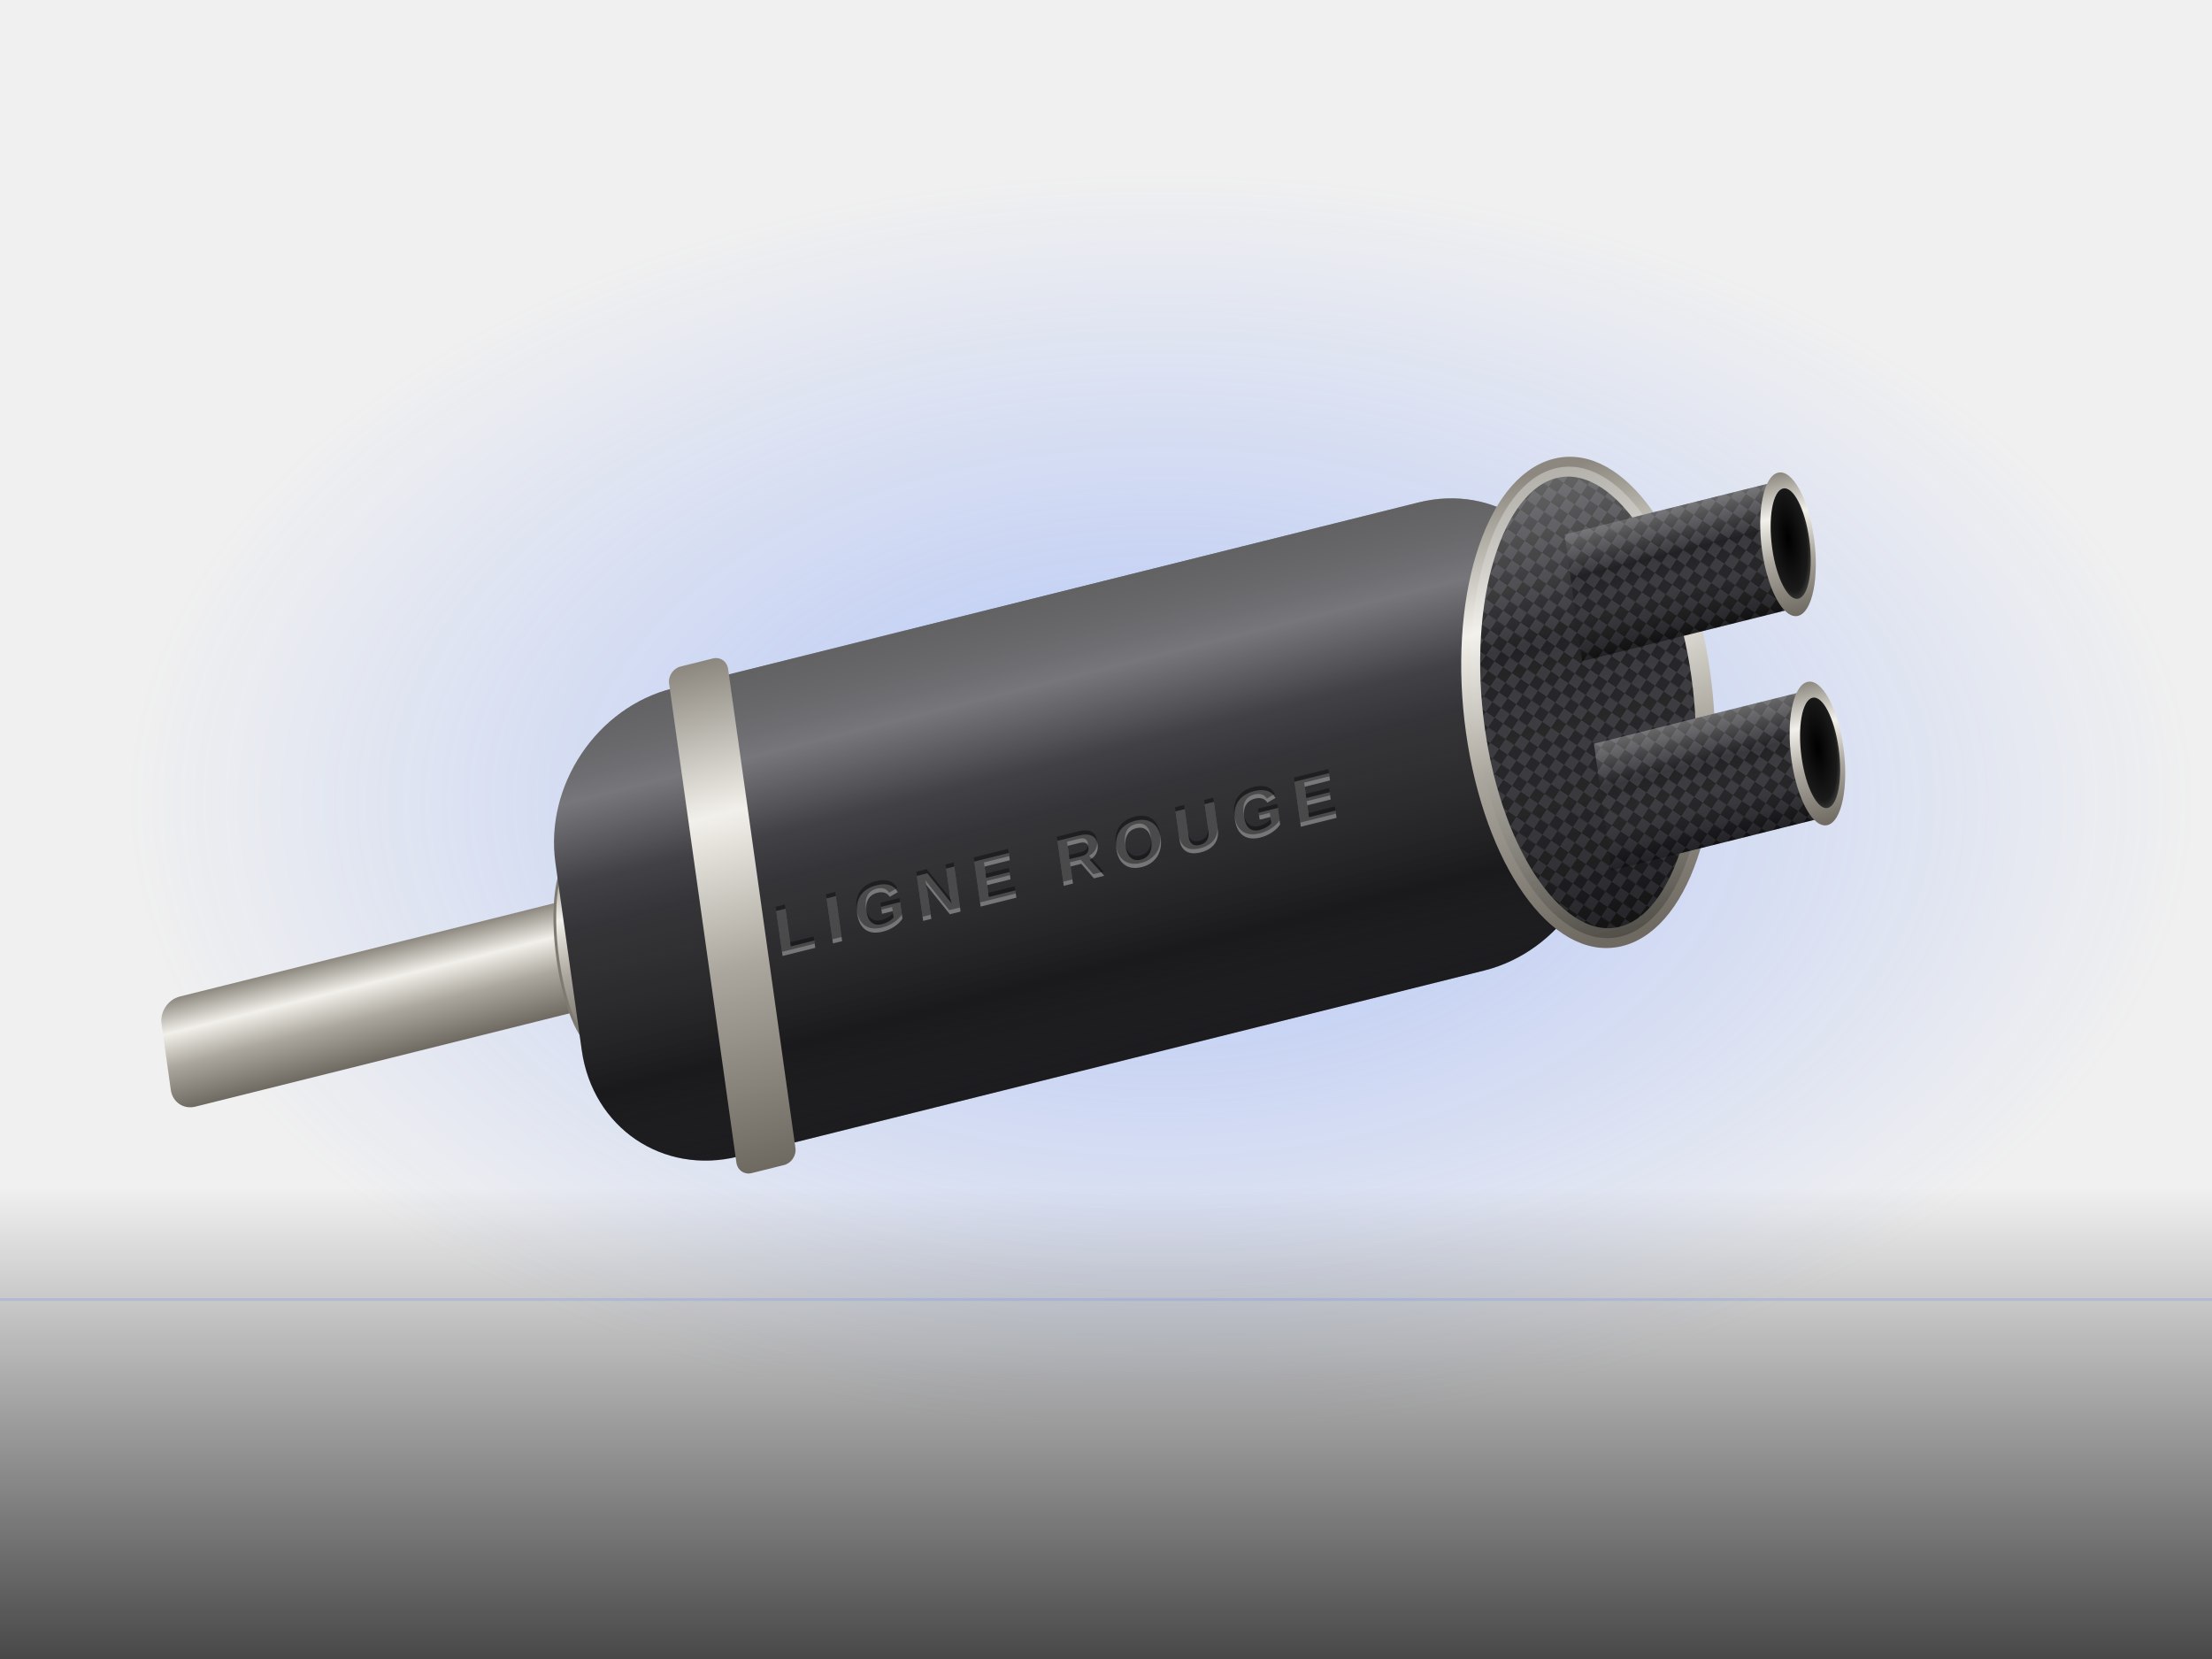
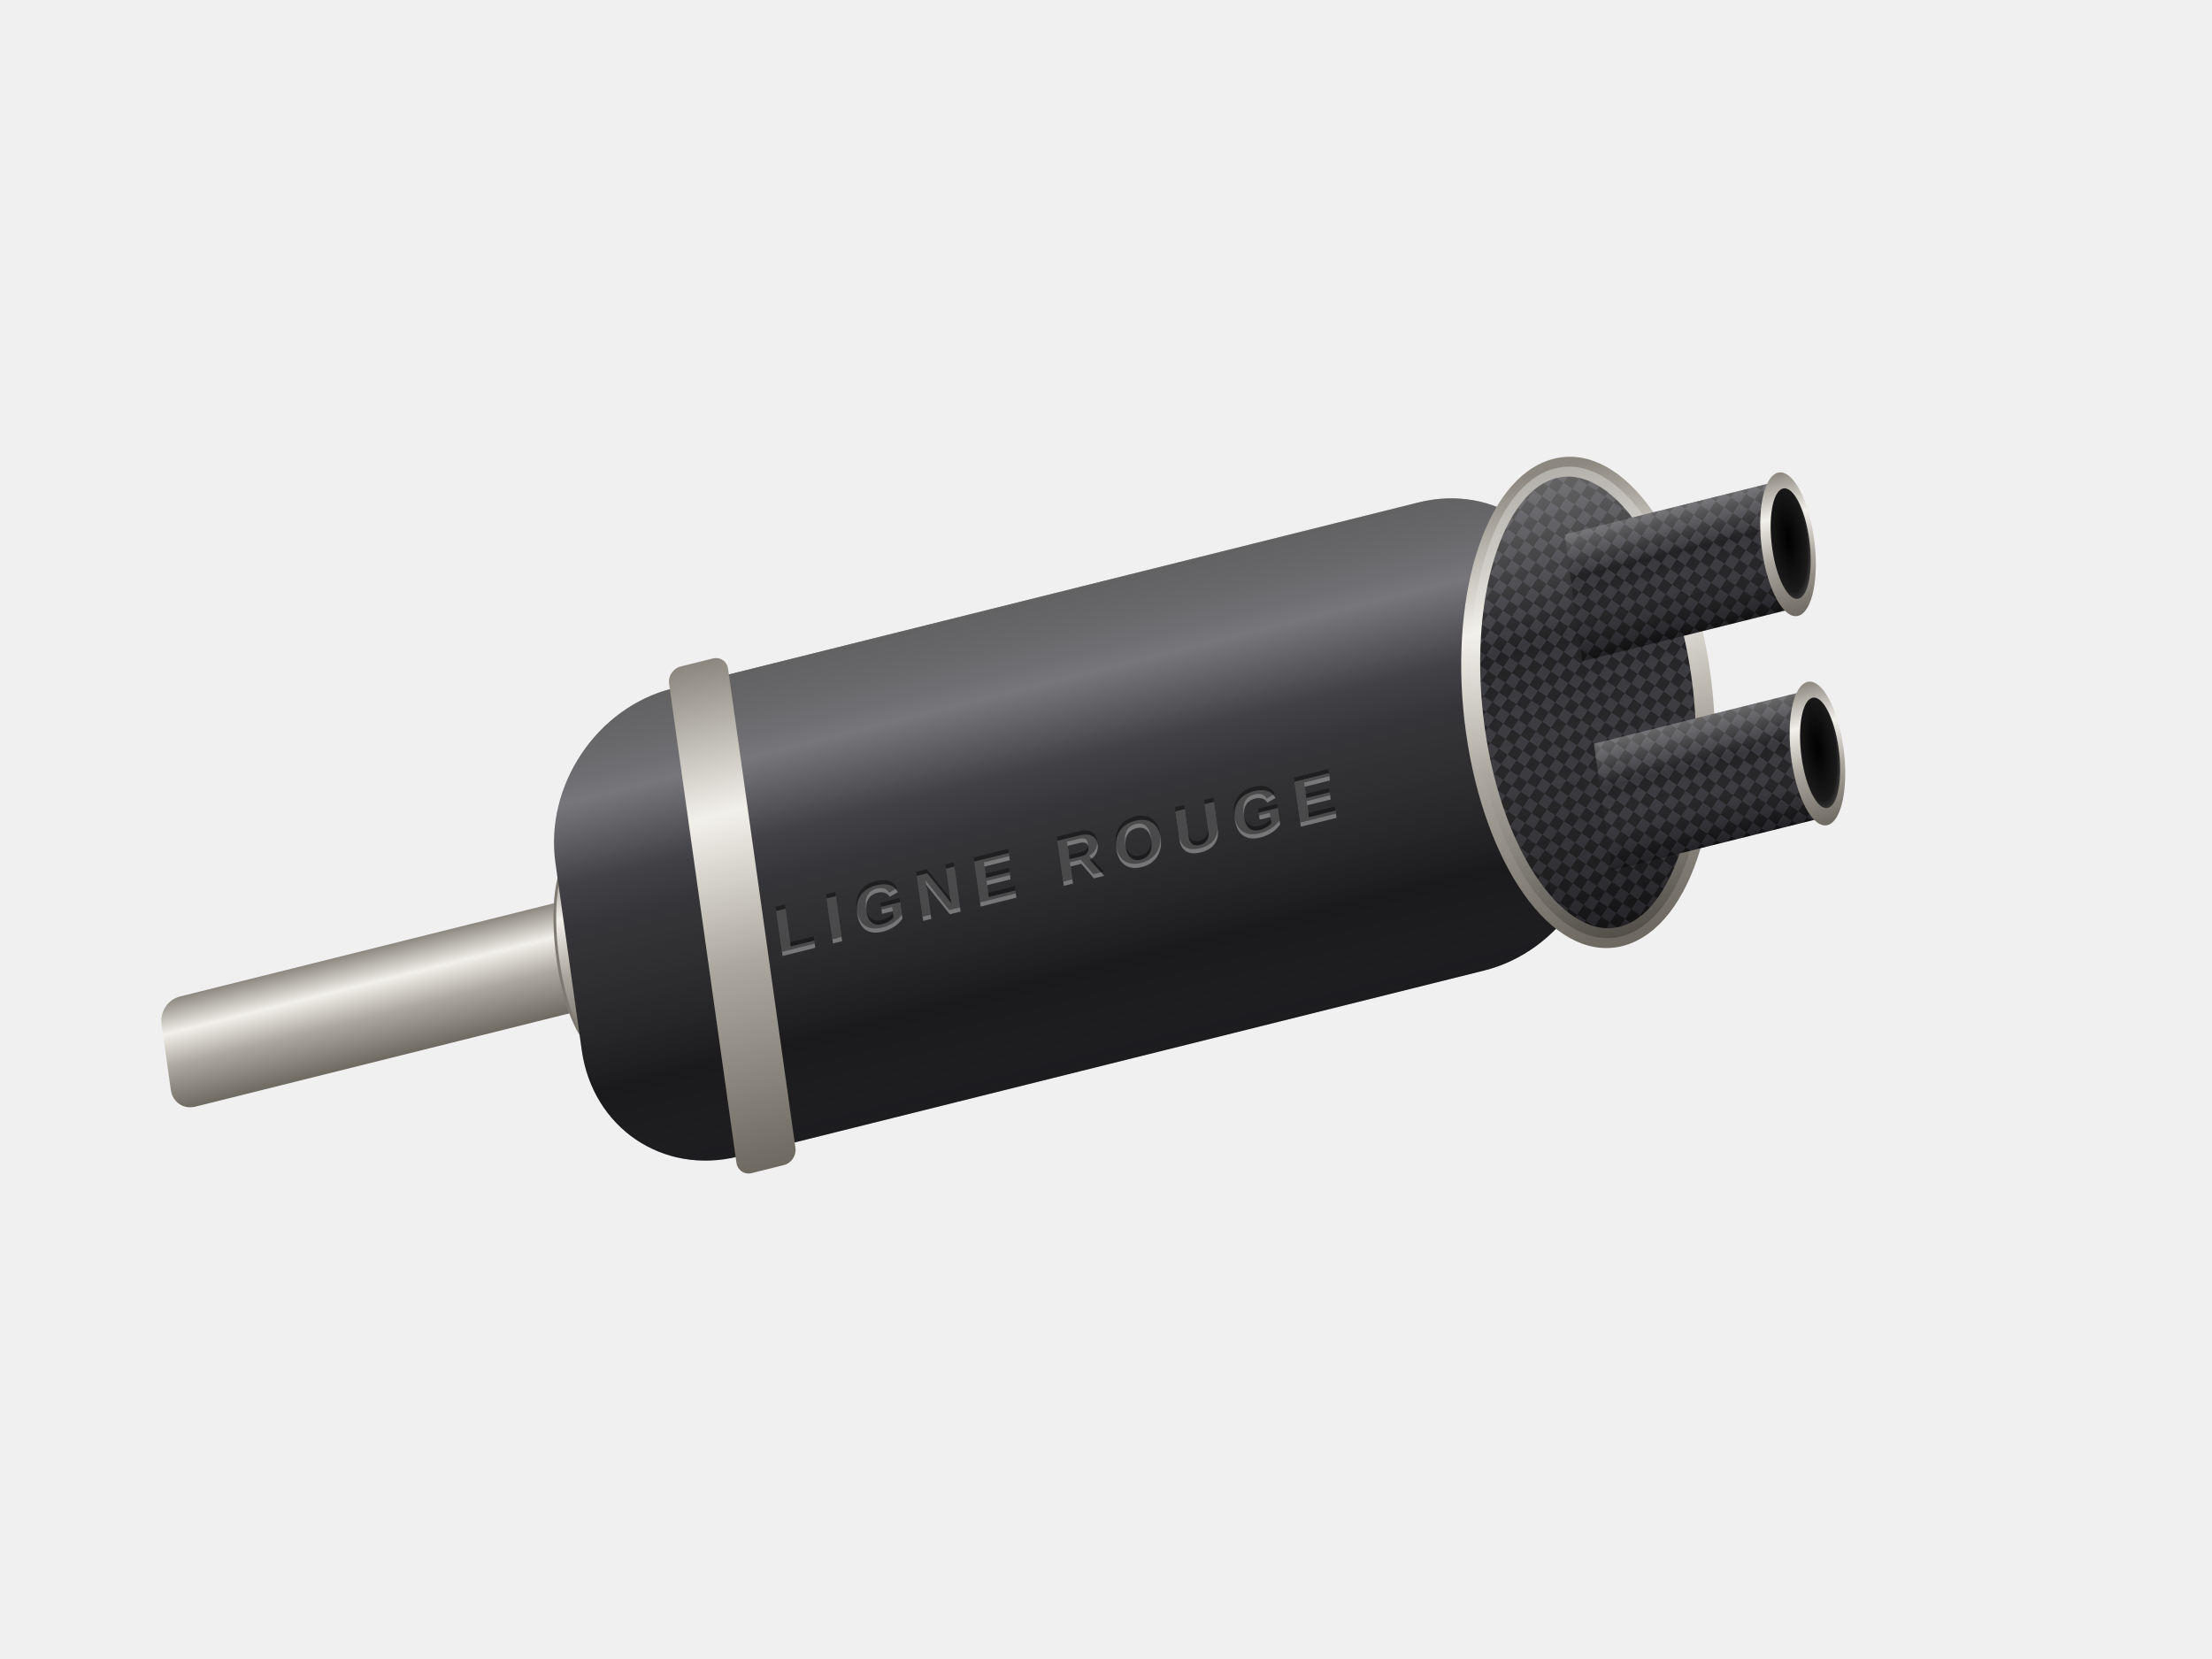
<svg xmlns="http://www.w3.org/2000/svg" viewBox="0 0 800 600" width="800" height="600">
  <defs>
    <radialGradient id="bg" cx="50%" cy="40%" r="80%">
      <stop offset="0" stop-color="#1E1E22" />
      <stop offset="1" stop-color="#070708" />
    </radialGradient>
    <radialGradient id="glow" cx="50%" cy="50%" r="50%">
      <stop offset="0" stop-color="#4A7BFF" stop-opacity="0.38" />
      <stop offset="1" stop-color="#4A7BFF" stop-opacity="0" />
    </radialGradient>
    <linearGradient id="floor" x1="0" y1="0" x2="0" y2="1">
      <stop offset="0" stop-color="#000" stop-opacity="0" />
      <stop offset="1" stop-color="#000" stop-opacity="0.7" />
    </linearGradient>
    <linearGradient id="metal" x1="0" y1="0" x2="0" y2="1">
      <stop offset="0" stop-color="#0E0E10" />
      <stop offset="0.18" stop-color="#55555B" />
      <stop offset="0.45" stop-color="#26262A" />
      <stop offset="0.8" stop-color="#0E0E10" />
      <stop offset="1" stop-color="#26262A" />
    </linearGradient>
    <linearGradient id="ti" x1="0" y1="0" x2="0" y2="1">
      <stop offset="0" stop-color="#8C887F" />
      <stop offset="0.3" stop-color="#F2F0EA" />
      <stop offset="0.6" stop-color="#ABA79E" />
      <stop offset="1" stop-color="#6E6A62" />
    </linearGradient>
    <linearGradient id="heat" x1="0" y1="0" x2="1" y2="0">
      <stop offset="0" stop-color="#C08457" stop-opacity="0" />
      <stop offset="0.3" stop-color="#C08457" stop-opacity="0.55" />
      <stop offset="0.6" stop-color="#8B5CF6" stop-opacity="0.55" />
      <stop offset="1" stop-color="#3B82F6" stop-opacity="0.6" />
    </linearGradient>
    <linearGradient id="gloss" x1="0" y1="0" x2="0" y2="1">
      <stop offset="0" stop-color="#fff" stop-opacity="0.35" />
      <stop offset="0.35" stop-color="#fff" stop-opacity="0.05" />
      <stop offset="1" stop-color="#000" stop-opacity="0.25" />
    </linearGradient>
    <pattern id="carbon" width="8" height="8" patternUnits="userSpaceOnUse" patternTransform="rotate(45)">
      <rect width="8" height="8" fill="#161618" />
      <rect width="4" height="4" fill="#2E2E33" />
      <rect x="4" y="4" width="4" height="4" fill="#2E2E33" />
    </pattern>
    <radialGradient id="shadow" cx="50%" cy="50%" r="50%">
      <stop offset="0" stop-color="#000" stop-opacity="0.28" />
      <stop offset="1" stop-color="#000" stop-opacity="0" />
    </radialGradient>
    <radialGradient id="bore" cx="45%" cy="45%" r="60%">
      <stop offset="0" stop-color="#000" />
      <stop offset="0.8" stop-color="#1a1a1a" />
      <stop offset="1" stop-color="#444" />
    </radialGradient>
  </defs>
-   <ellipse cx="420" cy="290" rx="380" ry="230" fill="url(#glow)" />
-   <rect y="430" width="800" height="170" fill="url(#floor)" />
-   <line x1="0" y1="470" x2="800" y2="470" stroke="#4A7BFF" stroke-opacity="0.18" />
  <g transform="translate(390 300) rotate(-14) skewX(-6)">
    <g transform="translate(0 0)">
      <rect x="-340" y="-20" width="170" height="40" rx="8" fill="url(#ti)" />
      <ellipse cx="-184" cy="0" rx="10" ry="34" fill="url(#ti)" stroke="#7e7a72" />
      <rect x="-190" y="-85" width="380" height="170" rx="51" fill="url(#metal)" />
      <rect x="-190" y="-85" width="380" height="170" rx="51" fill="url(#gloss)" />
      <rect x="-140" y="-92" width="22" height="184" rx="5" fill="url(#ti)" />
      <g transform="translate(-10 17) rotate(0)" font-family="Arial Black, Arial, sans-serif" font-weight="900" font-size="23.75" letter-spacing="4.275" text-anchor="middle">
        <text y="1.5" fill="#fff" fill-opacity="0.35">LIGNE ROUGE</text>
        <text fill="#000" fill-opacity="0.38">LIGNE ROUGE</text>
      </g>
      <ellipse cx="190" cy="0" rx="42" ry="85" fill="url(#carbon)" stroke="url(#ti)" stroke-width="7" />
      <ellipse cx="190" cy="0" rx="42" ry="85" fill="url(#gloss)" />
    </g>
    <rect x="190" y="-61" width="80" height="46" fill="url(#carbon)" />
    <rect x="190" y="-61" width="80" height="46" fill="url(#gloss)" />
    <ellipse cx="270" cy="-38" rx="9.66" ry="26" fill="url(#ti)" />
    <ellipse cx="271" cy="-38" rx="6.9" ry="20" fill="url(#bore)" />
    <rect x="190" y="15" width="80" height="46" fill="url(#carbon)" />
    <rect x="190" y="15" width="80" height="46" fill="url(#gloss)" />
    <ellipse cx="270" cy="38" rx="9.66" ry="26" fill="url(#ti)" />
    <ellipse cx="271" cy="38" rx="6.9" ry="20" fill="url(#bore)" />
  </g>
</svg>
